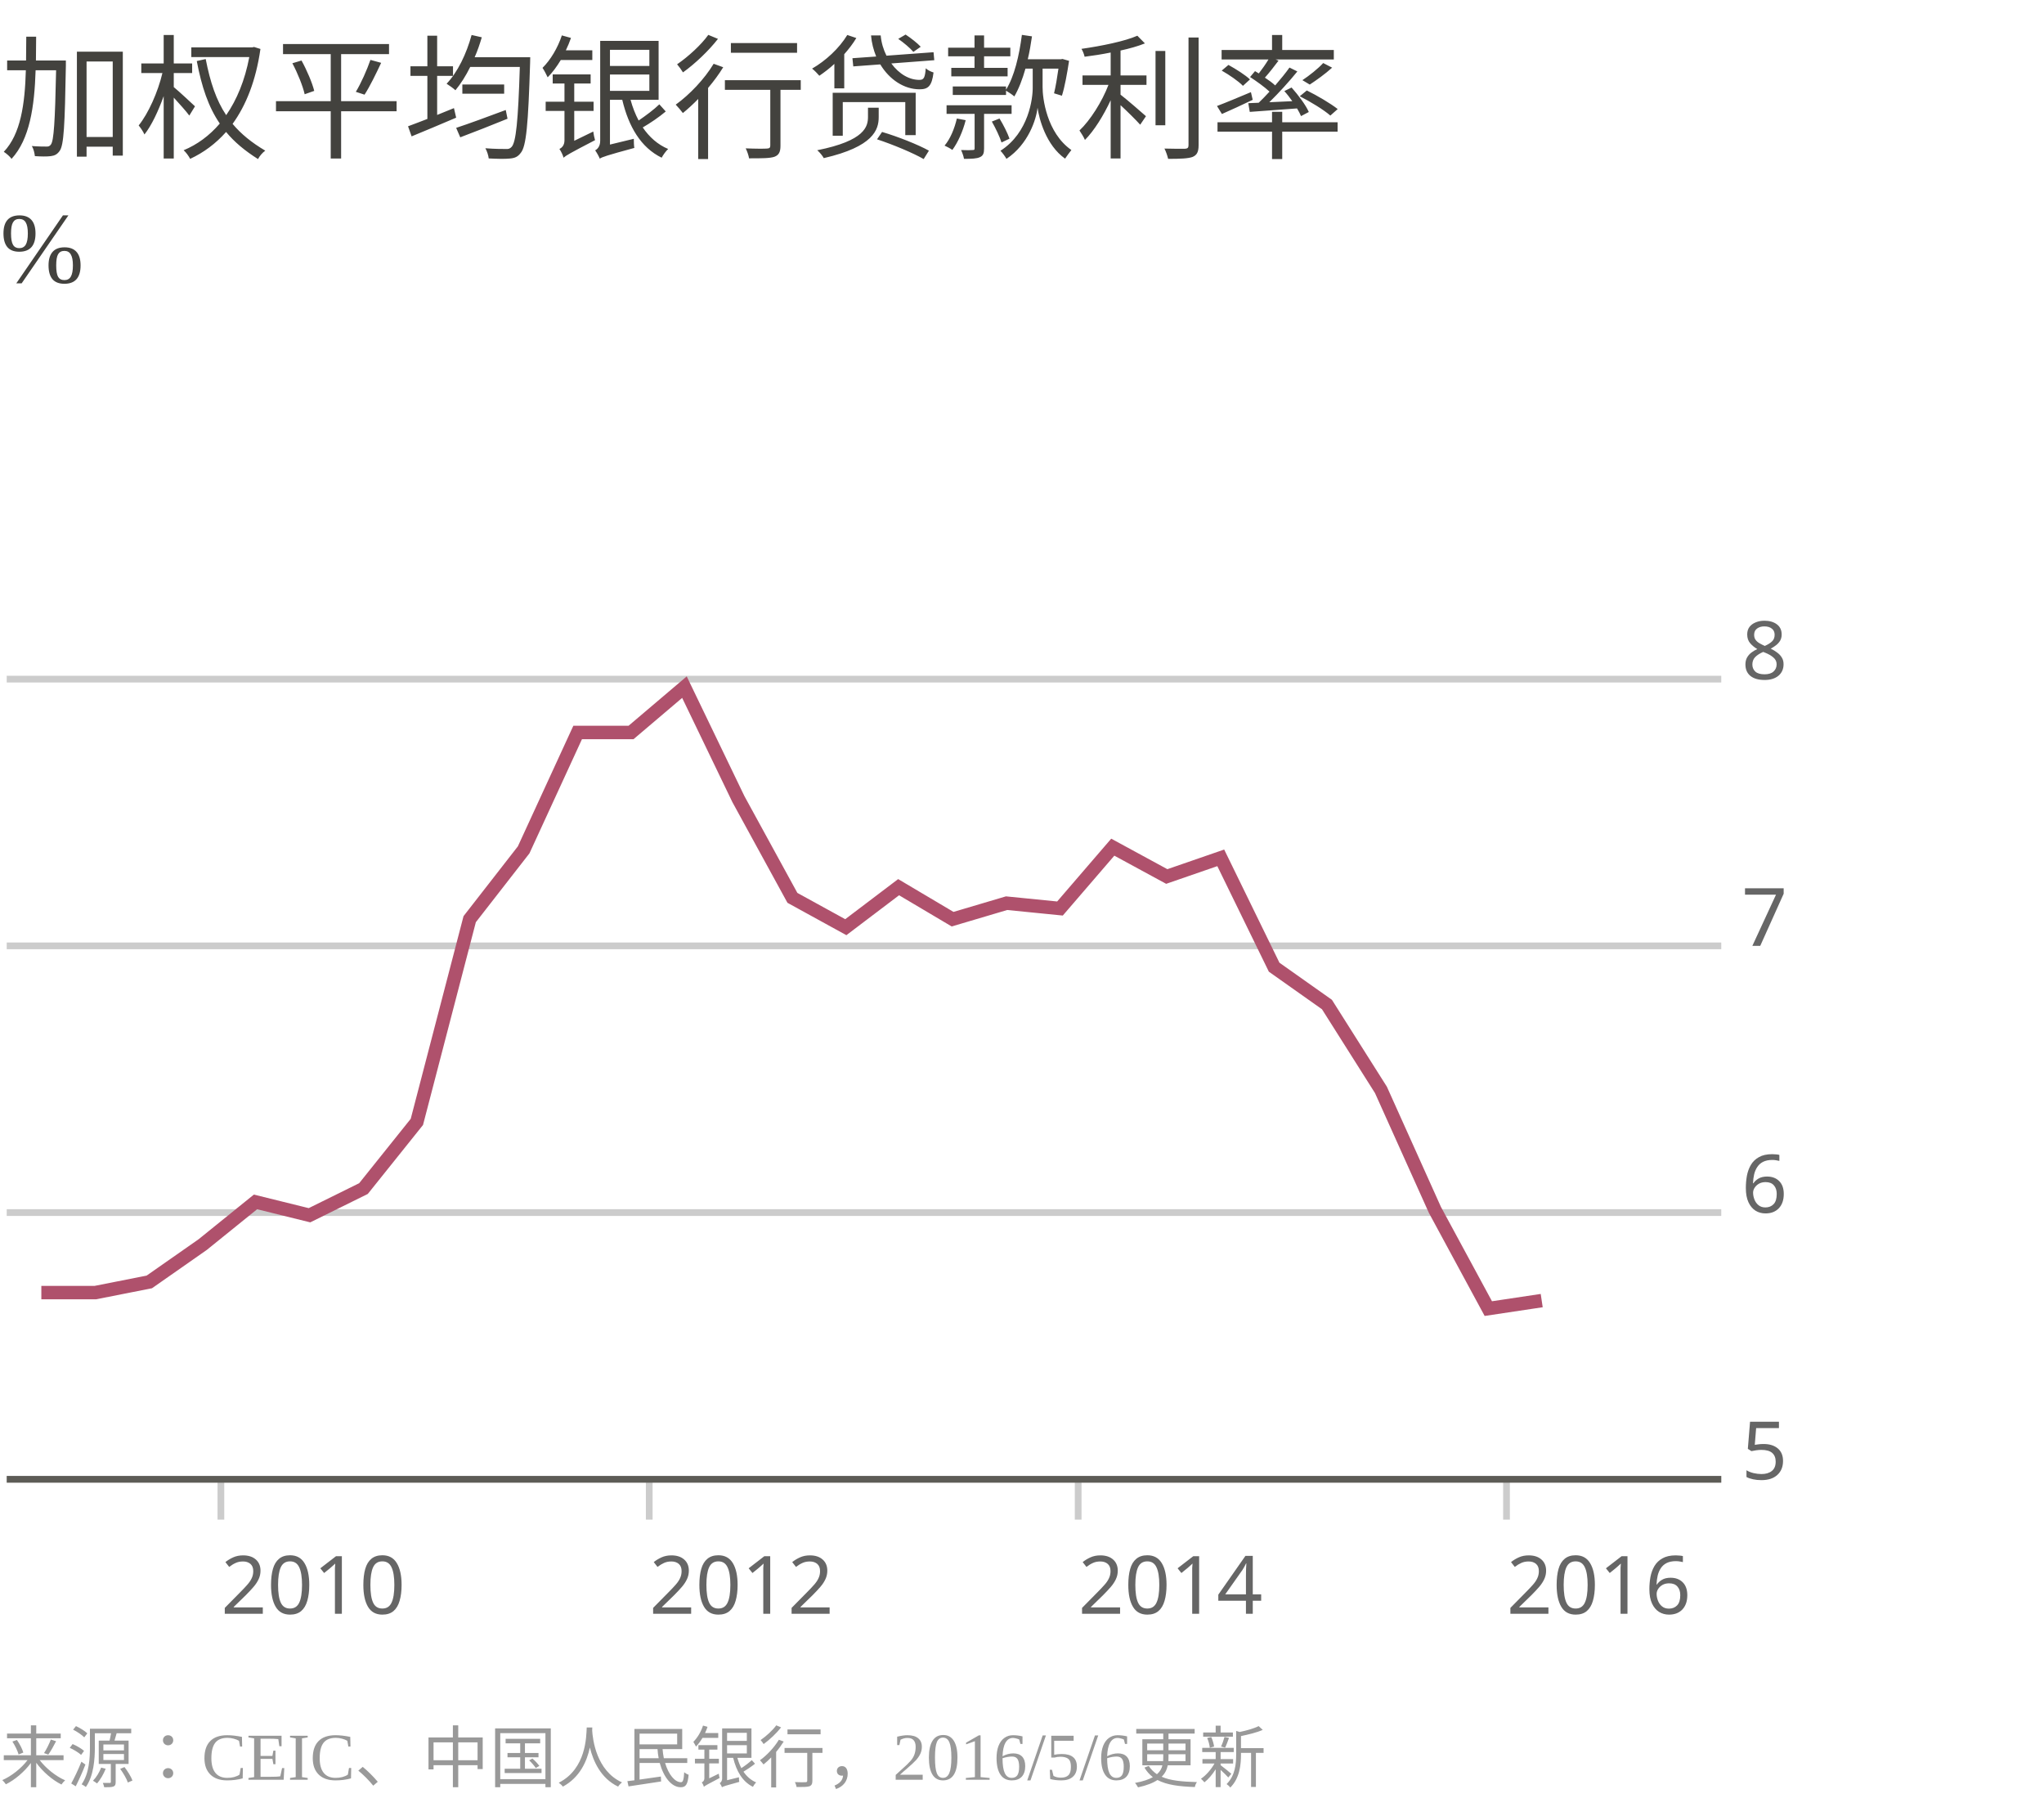
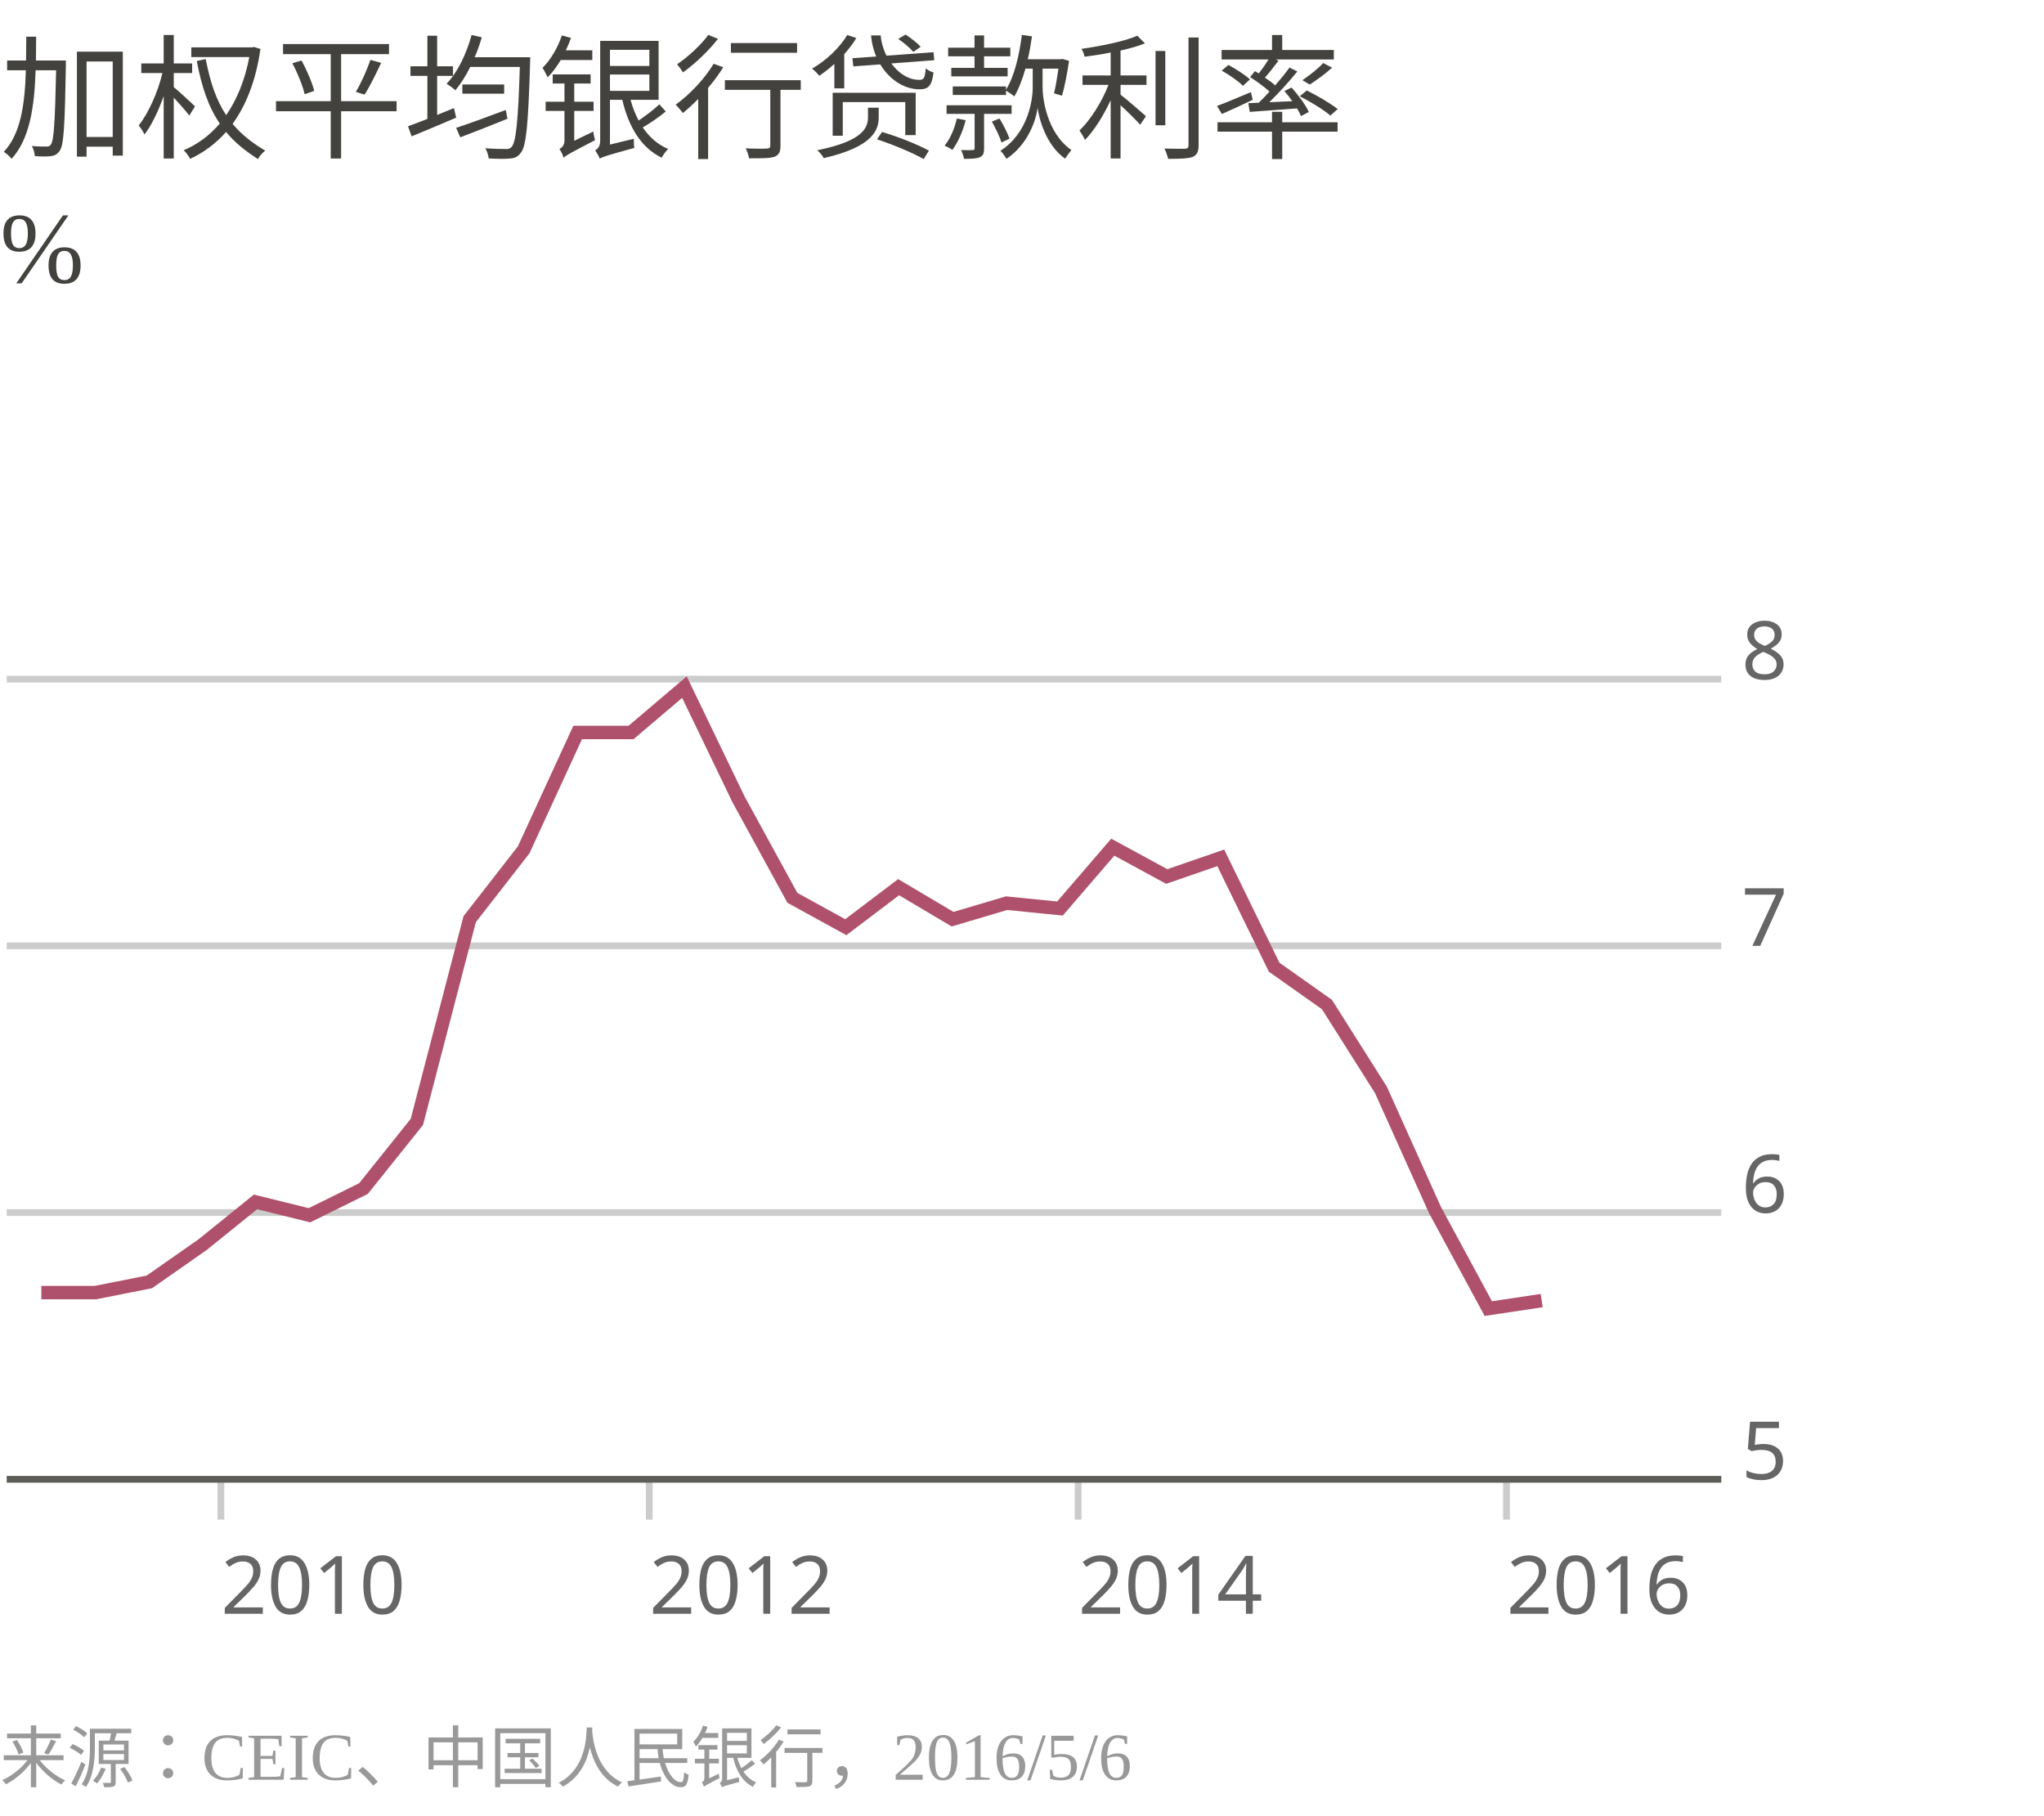
<svg xmlns="http://www.w3.org/2000/svg" viewBox="0 0 304 270">
  <text class="chart-title" fill="#43423e" font-size="20" y="22">加权平均银行贷款利率</text>
  <text class="chart-subtitle" fill="#43423e" font-size="15" y="42">%</text>
-   <text class="chart-source" font-size="10" fill-opacity="0.4" y="265">来源：CEIC、中国人民银行，2016/5/6更新</text>
+   <text class="chart-source" font-size="10" fill-opacity="0.4" y="265">来源：CEIC、中国人民银行，2016/5/6</text>
  <g transform="translate(1,100)">
    <g transform="translate(0,120)" class="x axis">
      <g class="tick" style="" transform="translate(31.85318,0)">
        <line y2="6" x2="0" fill="none" stroke="#000" stroke-opacity="0.2" />
        <text dy="0" style="" y="20" x="0" font-family="MetricWeb,sans-serif" fill-opacity="0.6" font-size="12" text-anchor="start">2010</text>
      </g>
      <g class="tick" style="" transform="translate(95.55955,0)">
        <line y2="6" x2="0" fill="none" stroke="#000" stroke-opacity="0.2" />
        <text dy="0" style="" y="20" x="0" font-family="MetricWeb,sans-serif" fill-opacity="0.6" font-size="12" text-anchor="start">2012</text>
      </g>
      <g class="tick" style="" transform="translate(159.3532,0)">
        <line y2="6" x2="0" fill="none" stroke="#000" stroke-opacity="0.2" />
        <text dy="0" style="" y="20" x="0" font-family="MetricWeb,sans-serif" fill-opacity="0.6" font-size="12" text-anchor="start">2014</text>
      </g>
      <g class="tick" style="" transform="translate(223.0595,0)">
        <line y2="6" x2="0" fill="none" stroke="#000" stroke-opacity="0.2" />
        <text dy="0" style="" y="20" x="0" font-family="MetricWeb,sans-serif" fill-opacity="0.6" font-size="12" text-anchor="start">2016</text>
      </g>
      <path class="domain" d="M0,0V0H255V0" fill="none" stroke="#74736c" />
    </g>
    <g transform="translate(255,0)" class="y axis">
      <g class="tick" style="" transform="translate(0,120)">
        <line x2="-255" y2="0" fill="none" stroke="#000" stroke-opacity="0.2" />
        <text dy="0" style="text-anchor: start;" x="3" y="0" font-family="MetricWeb,sans-serif" fill-opacity="0.6" font-size="12">5</text>
      </g>
      <g class="tick" style="" transform="translate(0,80.33333)">
        <line x2="-255" y2="0" fill="none" stroke="#000" stroke-opacity="0.2" />
        <text dy="0" style="text-anchor: start;" x="3" y="0" font-family="MetricWeb,sans-serif" fill-opacity="0.6" font-size="12">6</text>
      </g>
      <g class="tick" style="" transform="translate(0,40.66667)">
        <line x2="-255" y2="0" fill="none" stroke="#000" stroke-opacity="0.2" />
        <text dy="0" style="text-anchor: start;" x="3" y="0" font-family="MetricWeb,sans-serif" fill-opacity="0.6" font-size="12">7</text>
      </g>
      <g class="tick" style="" transform="translate(0,1)">
        <line x2="-255" y2="0" fill="none" stroke="#000" stroke-opacity="0.2" />
        <text dy="0" style="text-anchor: start;" x="3" y="0" font-family="MetricWeb,sans-serif" fill-opacity="0.6" font-size="12">8</text>
      </g>
      <path class="domain" d="M-255,1H0V120H-255" fill="none" stroke="#000" stroke-opacity="0" />
    </g>
    <g>
      <path d="M5.149,92.233L13.178,92.233L21.206,90.647L29.148,85.093L37.002,78.747L45.031,80.73L53.06,76.763L61.001,66.847L68.855,36.7L76.884,26.387L84.913,8.933L92.854,8.933L100.796,2.19L108.824,18.85L116.853,33.527L124.795,37.89L132.649,31.94L140.678,36.7L148.706,34.32L156.648,35.113L164.502,25.99L172.531,30.353L180.56,27.577L188.501,43.84L196.355,49.393L204.384,62.087L212.413,79.937L220.354,94.613L228.296,93.423" stroke-width="2" fill="none" stroke="#af516c" />
    </g>
  </g>
</svg>
